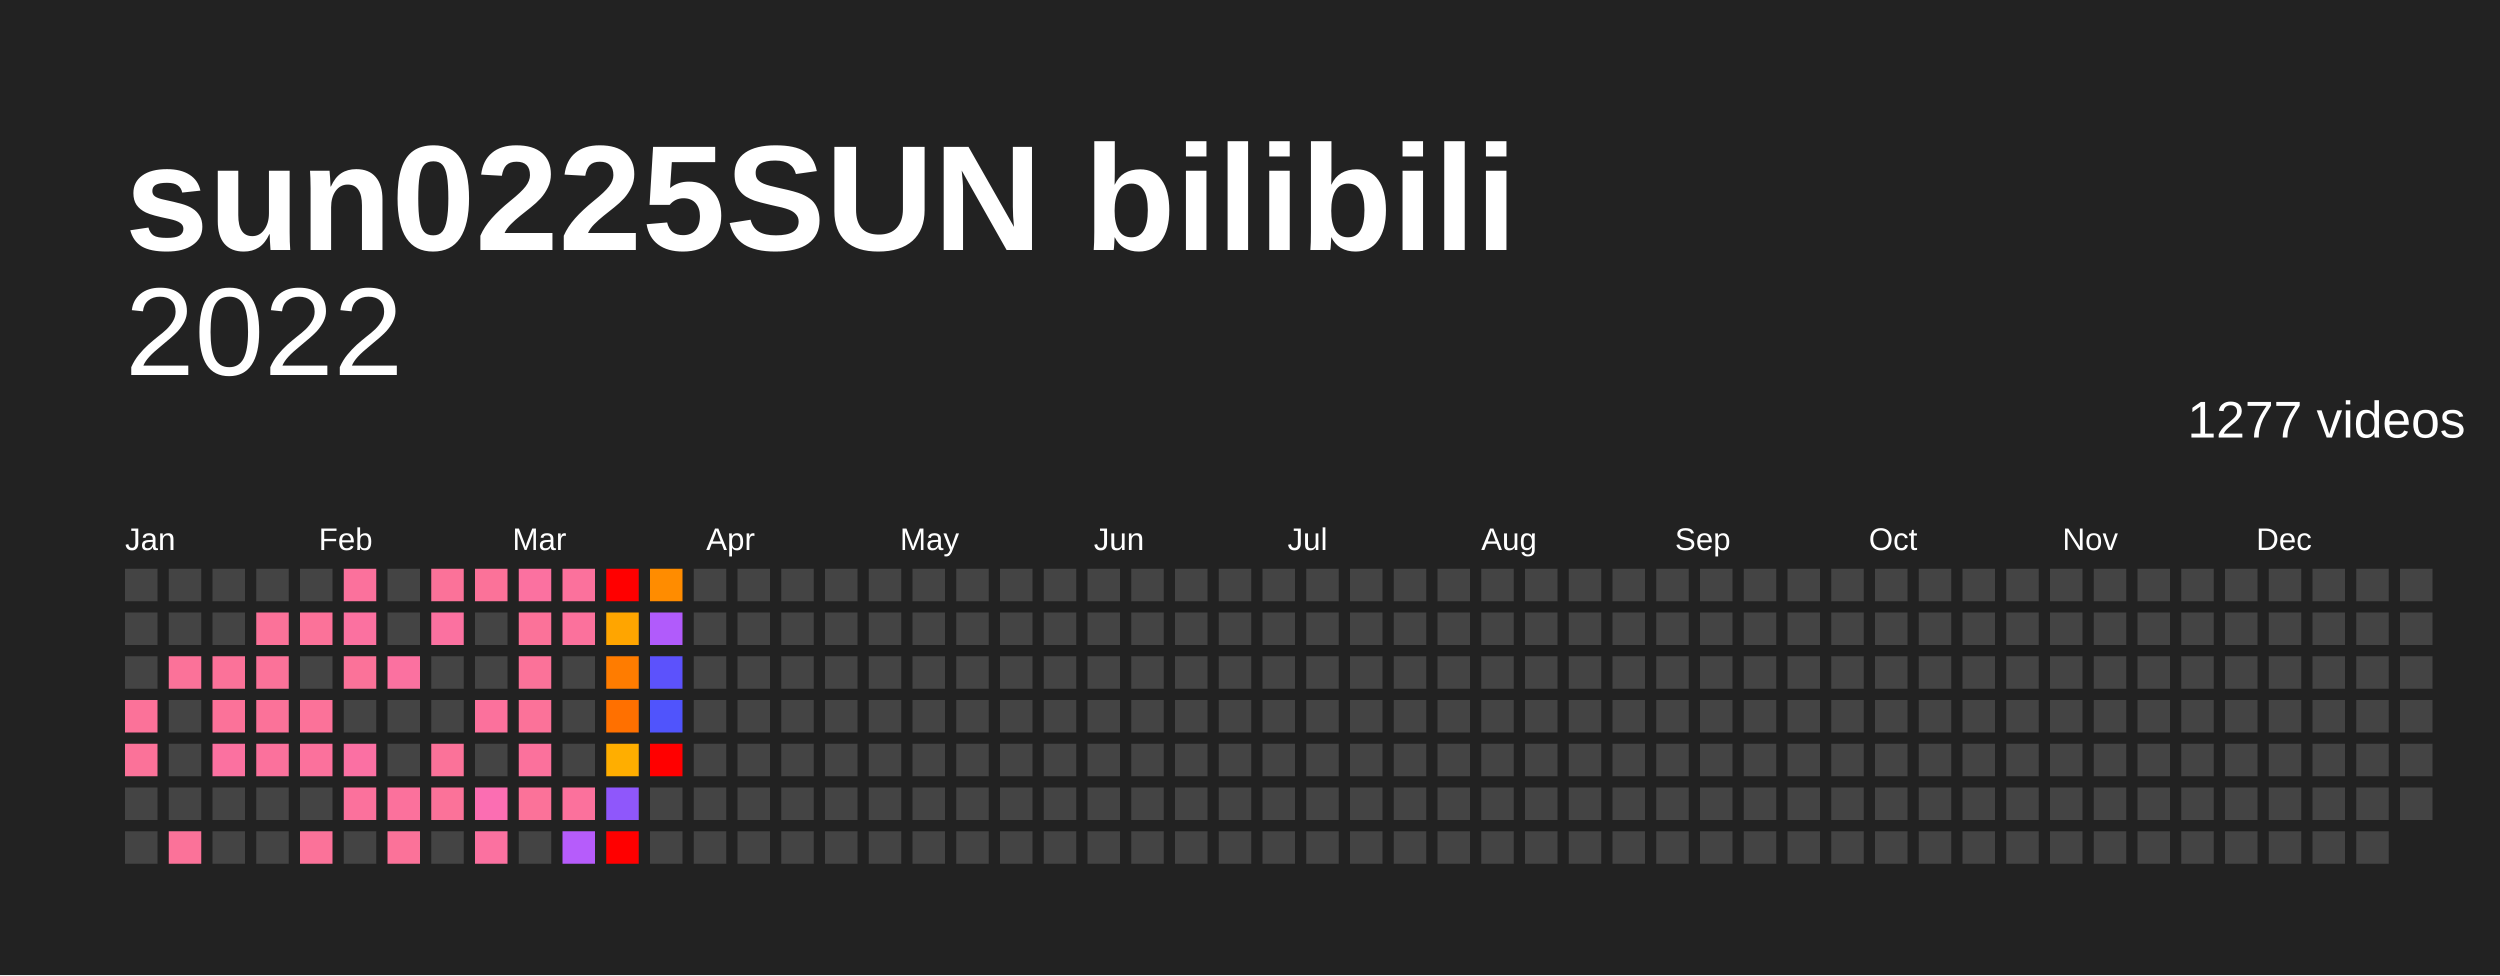
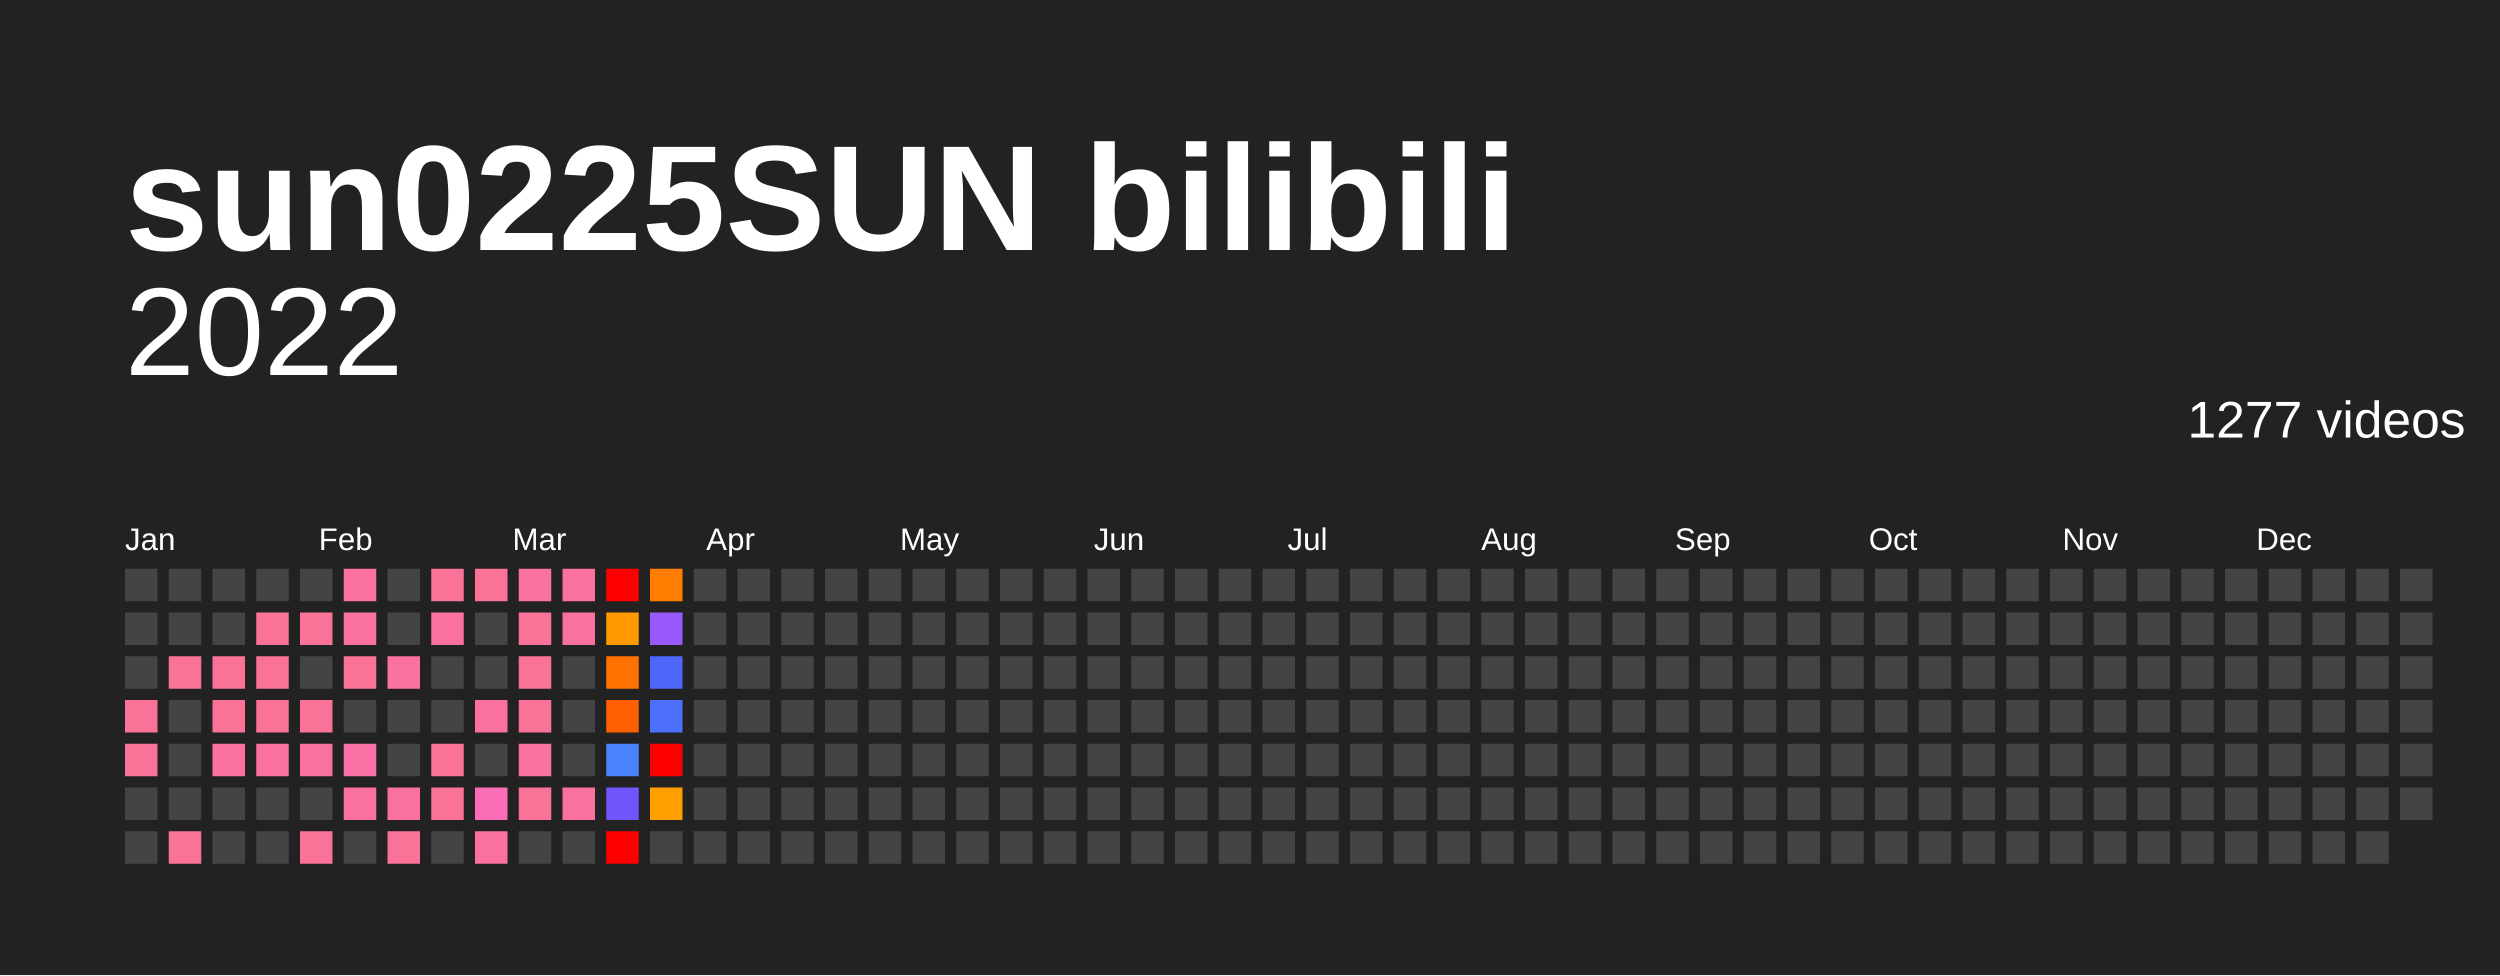
<svg xmlns="http://www.w3.org/2000/svg" baseProfile="full" height="78mm" version="1.1" viewBox="0,0,200,78" width="200mm">
  <defs />
  <rect fill="#222222" height="78" width="200" x="0" y="0" />
  <text fill="#FFFFFF" style="font-size:12px; font-family:Arial; font-weight:bold;" x="10" y="20">sun0225SUN bilibili</text>
  <text alignment-baseline="hanging" fill="#FFFFFF" style="font-size:10.0px; font-family:Arial;" x="10" y="30">2022</text>
  <text alignment-baseline="hanging" fill="#FFFFFF" style="font-size:4.125px; font-family:Arial;" x="175" y="35">1277 videos</text>
  <text fill="#FFFFFF" style="font-size:2.5px; font-family:Arial" x="10.0" y="44">Jan</text>
  <text fill="#FFFFFF" style="font-size:2.5px; font-family:Arial" x="25.5" y="44">Feb</text>
  <text fill="#FFFFFF" style="font-size:2.5px; font-family:Arial" x="41.0" y="44">Mar</text>
  <text fill="#FFFFFF" style="font-size:2.5px; font-family:Arial" x="56.5" y="44">Apr</text>
  <text fill="#FFFFFF" style="font-size:2.5px; font-family:Arial" x="72.0" y="44">May</text>
  <text fill="#FFFFFF" style="font-size:2.5px; font-family:Arial" x="87.5" y="44">Jun</text>
  <text fill="#FFFFFF" style="font-size:2.5px; font-family:Arial" x="103.0" y="44">Jul</text>
  <text fill="#FFFFFF" style="font-size:2.5px; font-family:Arial" x="118.5" y="44">Aug</text>
  <text fill="#FFFFFF" style="font-size:2.5px; font-family:Arial" x="134.0" y="44">Sep</text>
  <text fill="#FFFFFF" style="font-size:2.5px; font-family:Arial" x="149.5" y="44">Oct</text>
  <text fill="#FFFFFF" style="font-size:2.5px; font-family:Arial" x="165.0" y="44">Nov</text>
  <text fill="#FFFFFF" style="font-size:2.5px; font-family:Arial" x="180.5" y="44">Dec</text>
  <rect fill="#444444" height="2.6" width="2.6" x="10.0" y="45.5" />
  <rect fill="#444444" height="2.6" width="2.6" x="10.0" y="49.0" />
  <rect fill="#444444" height="2.6" width="2.6" x="10.0" y="52.5" />
  <rect fill="#fb7299" height="2.6" width="2.6" x="10.0" y="56.0" />
  <rect fill="#fb7299" height="2.6" width="2.6" x="10.0" y="59.5" />
  <rect fill="#444444" height="2.6" width="2.6" x="10.0" y="63.0" />
  <rect fill="#444444" height="2.6" width="2.6" x="10.0" y="66.5" />
  <rect fill="#444444" height="2.6" width="2.6" x="13.5" y="45.5" />
  <rect fill="#444444" height="2.6" width="2.6" x="13.5" y="49.0" />
  <rect fill="#fb7299" height="2.6" width="2.6" x="13.5" y="52.5" />
  <rect fill="#444444" height="2.6" width="2.6" x="13.5" y="56.0" />
  <rect fill="#444444" height="2.6" width="2.6" x="13.5" y="59.5" />
  <rect fill="#444444" height="2.6" width="2.6" x="13.5" y="63.0" />
  <rect fill="#fb7299" height="2.6" width="2.6" x="13.5" y="66.5" />
  <rect fill="#444444" height="2.6" width="2.6" x="17.0" y="45.5" />
  <rect fill="#444444" height="2.6" width="2.6" x="17.0" y="49.0" />
  <rect fill="#fb7299" height="2.6" width="2.6" x="17.0" y="52.5" />
  <rect fill="#fb7299" height="2.6" width="2.6" x="17.0" y="56.0" />
-   <rect fill="#fb71a0" height="2.6" width="2.6" x="17.0" y="59.5" />
+   <rect fill="#fb71a1" height="2.6" width="2.6" x="17.0" y="59.5" />
  <rect fill="#444444" height="2.6" width="2.6" x="17.0" y="63.0" />
  <rect fill="#444444" height="2.6" width="2.6" x="17.0" y="66.5" />
  <rect fill="#444444" height="2.6" width="2.6" x="20.5" y="45.5" />
  <rect fill="#fb7299" height="2.6" width="2.6" x="20.5" y="49.0" />
  <rect fill="#fb7299" height="2.6" width="2.6" x="20.5" y="52.5" />
  <rect fill="#fb7299" height="2.6" width="2.6" x="20.5" y="56.0" />
-   <rect fill="#fb719c" height="2.6" width="2.6" x="20.5" y="59.5" />
+   <rect fill="#fb719d" height="2.6" width="2.6" x="20.5" y="59.5" />
  <rect fill="#444444" height="2.6" width="2.6" x="20.5" y="63.0" />
  <rect fill="#444444" height="2.6" width="2.6" x="20.5" y="66.5" />
  <rect fill="#444444" height="2.6" width="2.6" x="24.0" y="45.5" />
  <rect fill="#fb7299" height="2.6" width="2.6" x="24.0" y="49.0" />
  <rect fill="#444444" height="2.6" width="2.6" x="24.0" y="52.5" />
  <rect fill="#fb7299" height="2.6" width="2.6" x="24.0" y="56.0" />
-   <rect fill="#fb719c" height="2.6" width="2.6" x="24.0" y="59.5" />
+   <rect fill="#fb719d" height="2.6" width="2.6" x="24.0" y="59.5" />
  <rect fill="#444444" height="2.6" width="2.6" x="24.0" y="63.0" />
  <rect fill="#fb7299" height="2.6" width="2.6" x="24.0" y="66.5" />
-   <rect fill="#fb719c" height="2.6" width="2.6" x="27.5" y="45.5" />
-   <rect fill="#fb71a0" height="2.6" width="2.6" x="27.5" y="49.0" />
+   <rect fill="#fb719d" height="2.6" width="2.6" x="27.5" y="45.5" />
+   <rect fill="#fb71a1" height="2.6" width="2.6" x="27.5" y="49.0" />
  <rect fill="#fb7299" height="2.6" width="2.6" x="27.5" y="52.5" />
  <rect fill="#444444" height="2.6" width="2.6" x="27.5" y="56.0" />
-   <rect fill="#fb70a3" height="2.6" width="2.6" x="27.5" y="59.5" />
-   <rect fill="#fb719c" height="2.6" width="2.6" x="27.5" y="63.0" />
+   <rect fill="#fb70a5" height="2.6" width="2.6" x="27.5" y="59.5" />
+   <rect fill="#fb719d" height="2.6" width="2.6" x="27.5" y="63.0" />
  <rect fill="#444444" height="2.6" width="2.6" x="27.5" y="66.5" />
  <rect fill="#444444" height="2.6" width="2.6" x="31.0" y="45.5" />
  <rect fill="#444444" height="2.6" width="2.6" x="31.0" y="49.0" />
-   <rect fill="#fb71a0" height="2.6" width="2.6" x="31.0" y="52.5" />
+   <rect fill="#fb71a1" height="2.6" width="2.6" x="31.0" y="52.5" />
  <rect fill="#444444" height="2.6" width="2.6" x="31.0" y="56.0" />
  <rect fill="#444444" height="2.6" width="2.6" x="31.0" y="59.5" />
-   <rect fill="#fb719c" height="2.6" width="2.6" x="31.0" y="63.0" />
+   <rect fill="#fb719d" height="2.6" width="2.6" x="31.0" y="63.0" />
  <rect fill="#fb7299" height="2.6" width="2.6" x="31.0" y="66.5" />
  <rect fill="#fb7299" height="2.6" width="2.6" x="34.5" y="45.5" />
-   <rect fill="#fb71a0" height="2.6" width="2.6" x="34.5" y="49.0" />
+   <rect fill="#fb71a1" height="2.6" width="2.6" x="34.5" y="49.0" />
  <rect fill="#444444" height="2.6" width="2.6" x="34.5" y="52.5" />
  <rect fill="#444444" height="2.6" width="2.6" x="34.5" y="56.0" />
  <rect fill="#fb7299" height="2.6" width="2.6" x="34.5" y="59.5" />
  <rect fill="#fb7299" height="2.6" width="2.6" x="34.5" y="63.0" />
  <rect fill="#444444" height="2.6" width="2.6" x="34.5" y="66.5" />
  <rect fill="#fb7299" height="2.6" width="2.6" x="38.0" y="45.5" />
  <rect fill="#444444" height="2.6" width="2.6" x="38.0" y="49.0" />
  <rect fill="#444444" height="2.6" width="2.6" x="38.0" y="52.5" />
-   <rect fill="#fb719c" height="2.6" width="2.6" x="38.0" y="56.0" />
+   <rect fill="#fb719d" height="2.6" width="2.6" x="38.0" y="56.0" />
  <rect fill="#444444" height="2.6" width="2.6" x="38.0" y="59.5" />
-   <rect fill="#fb6eb2" height="2.6" width="2.6" x="38.0" y="63.0" />
-   <rect fill="#fb71a0" height="2.6" width="2.6" x="38.0" y="66.5" />
-   <rect fill="#fb71a0" height="2.6" width="2.6" x="41.5" y="45.5" />
+   <rect fill="#fb6eb5" height="2.6" width="2.6" x="38.0" y="63.0" />
+   <rect fill="#fb71a1" height="2.6" width="2.6" x="38.0" y="66.5" />
+   <rect fill="#fb71a1" height="2.6" width="2.6" x="41.5" y="45.5" />
  <rect fill="#fb7299" height="2.6" width="2.6" x="41.5" y="49.0" />
  <rect fill="#fb7299" height="2.6" width="2.6" x="41.5" y="52.5" />
  <rect fill="#fb7299" height="2.6" width="2.6" x="41.5" y="56.0" />
-   <rect fill="#fb719c" height="2.6" width="2.6" x="41.5" y="59.5" />
+   <rect fill="#fb719d" height="2.6" width="2.6" x="41.5" y="59.5" />
  <rect fill="#fb7299" height="2.6" width="2.6" x="41.5" y="63.0" />
  <rect fill="#444444" height="2.6" width="2.6" x="41.5" y="66.5" />
-   <rect fill="#fb719c" height="2.6" width="2.6" x="45.0" y="45.5" />
-   <rect fill="#fb719c" height="2.6" width="2.6" x="45.0" y="49.0" />
+   <rect fill="#fb719d" height="2.6" width="2.6" x="45.0" y="45.5" />
+   <rect fill="#fb719d" height="2.6" width="2.6" x="45.0" y="49.0" />
  <rect fill="#444444" height="2.6" width="2.6" x="45.0" y="52.5" />
  <rect fill="#444444" height="2.6" width="2.6" x="45.0" y="56.0" />
  <rect fill="#444444" height="2.6" width="2.6" x="45.0" y="59.5" />
-   <rect fill="#fb719c" height="2.6" width="2.6" x="45.0" y="63.0" />
-   <rect fill="#b65cfb" height="2.6" width="2.6" x="45.0" y="66.5" />
+   <rect fill="#fb719d" height="2.6" width="2.6" x="45.0" y="63.0" />
+   <rect fill="#444444" height="2.6" width="2.6" x="45.0" y="66.5" />
  <rect fill="red" height="2.6" width="2.6" x="48.5" y="45.5" />
-   <rect fill="#ffa500" height="2.6" width="2.6" x="48.5" y="49.0" />
-   <rect fill="#ff7c00" height="2.6" width="2.6" x="48.5" y="52.5" />
-   <rect fill="#ff7000" height="2.6" width="2.6" x="48.5" y="56.0" />
-   <rect fill="#ffae00" height="2.6" width="2.6" x="48.5" y="59.5" />
-   <rect fill="#8f57fb" height="2.6" width="2.6" x="48.5" y="63.0" />
+   <rect fill="#ff9a00" height="2.6" width="2.6" x="48.5" y="49.0" />
+   <rect fill="#ff7100" height="2.6" width="2.6" x="48.5" y="52.5" />
+   <rect fill="#ff5f00" height="2.6" width="2.6" x="48.5" y="56.0" />
+   <rect fill="#4a84fc" height="2.6" width="2.6" x="48.5" y="59.5" />
+   <rect fill="#7154fb" height="2.6" width="2.6" x="48.5" y="63.0" />
  <rect fill="red" height="2.6" width="2.6" x="48.5" y="66.5" />
-   <rect fill="#ff8c00" height="2.6" width="2.6" x="52.0" y="45.5" />
-   <rect fill="#b15bfb" height="2.6" width="2.6" x="52.0" y="49.0" />
-   <rect fill="#5c52fc" height="2.6" width="2.6" x="52.0" y="52.5" />
-   <rect fill="#5054fc" height="2.6" width="2.6" x="52.0" y="56.0" />
+   <rect fill="#ff7e00" height="2.6" width="2.6" x="52.0" y="45.5" />
+   <rect fill="#9958fb" height="2.6" width="2.6" x="52.0" y="49.0" />
+   <rect fill="#4e66fc" height="2.6" width="2.6" x="52.0" y="52.5" />
+   <rect fill="#4c70fc" height="2.6" width="2.6" x="52.0" y="56.0" />
  <rect fill="red" height="2.6" width="2.6" x="52.0" y="59.5" />
-   <rect fill="#444444" height="2.6" width="2.6" x="52.0" y="63.0" />
+   <rect fill="#ffa000" height="2.6" width="2.6" x="52.0" y="63.0" />
  <rect fill="#444444" height="2.6" width="2.6" x="52.0" y="66.5" />
  <rect fill="#444444" height="2.6" width="2.6" x="55.5" y="45.5" />
  <rect fill="#444444" height="2.6" width="2.6" x="55.5" y="49.0" />
  <rect fill="#444444" height="2.6" width="2.6" x="55.5" y="52.5" />
  <rect fill="#444444" height="2.6" width="2.6" x="55.5" y="56.0" />
  <rect fill="#444444" height="2.6" width="2.6" x="55.5" y="59.5" />
  <rect fill="#444444" height="2.6" width="2.6" x="55.5" y="63.0" />
  <rect fill="#444444" height="2.6" width="2.6" x="55.5" y="66.5" />
  <rect fill="#444444" height="2.6" width="2.6" x="59.0" y="45.5" />
  <rect fill="#444444" height="2.6" width="2.6" x="59.0" y="49.0" />
  <rect fill="#444444" height="2.6" width="2.6" x="59.0" y="52.5" />
  <rect fill="#444444" height="2.6" width="2.6" x="59.0" y="56.0" />
  <rect fill="#444444" height="2.6" width="2.6" x="59.0" y="59.5" />
  <rect fill="#444444" height="2.6" width="2.6" x="59.0" y="63.0" />
  <rect fill="#444444" height="2.6" width="2.6" x="59.0" y="66.5" />
  <rect fill="#444444" height="2.6" width="2.6" x="62.5" y="45.5" />
  <rect fill="#444444" height="2.6" width="2.6" x="62.5" y="49.0" />
  <rect fill="#444444" height="2.6" width="2.6" x="62.5" y="52.5" />
  <rect fill="#444444" height="2.6" width="2.6" x="62.5" y="56.0" />
  <rect fill="#444444" height="2.6" width="2.6" x="62.5" y="59.5" />
  <rect fill="#444444" height="2.6" width="2.6" x="62.5" y="63.0" />
  <rect fill="#444444" height="2.6" width="2.6" x="62.5" y="66.5" />
  <rect fill="#444444" height="2.6" width="2.6" x="66.0" y="45.5" />
  <rect fill="#444444" height="2.6" width="2.6" x="66.0" y="49.0" />
  <rect fill="#444444" height="2.6" width="2.6" x="66.0" y="52.5" />
  <rect fill="#444444" height="2.6" width="2.6" x="66.0" y="56.0" />
  <rect fill="#444444" height="2.6" width="2.6" x="66.0" y="59.5" />
  <rect fill="#444444" height="2.6" width="2.6" x="66.0" y="63.0" />
  <rect fill="#444444" height="2.6" width="2.6" x="66.0" y="66.5" />
  <rect fill="#444444" height="2.6" width="2.6" x="69.5" y="45.5" />
  <rect fill="#444444" height="2.6" width="2.6" x="69.5" y="49.0" />
  <rect fill="#444444" height="2.6" width="2.6" x="69.5" y="52.5" />
  <rect fill="#444444" height="2.6" width="2.6" x="69.5" y="56.0" />
  <rect fill="#444444" height="2.6" width="2.6" x="69.5" y="59.5" />
  <rect fill="#444444" height="2.6" width="2.6" x="69.5" y="63.0" />
  <rect fill="#444444" height="2.6" width="2.6" x="69.5" y="66.5" />
  <rect fill="#444444" height="2.6" width="2.6" x="73.0" y="45.5" />
  <rect fill="#444444" height="2.6" width="2.6" x="73.0" y="49.0" />
  <rect fill="#444444" height="2.6" width="2.6" x="73.0" y="52.5" />
  <rect fill="#444444" height="2.6" width="2.6" x="73.0" y="56.0" />
  <rect fill="#444444" height="2.6" width="2.6" x="73.0" y="59.5" />
  <rect fill="#444444" height="2.6" width="2.6" x="73.0" y="63.0" />
  <rect fill="#444444" height="2.6" width="2.6" x="73.0" y="66.5" />
  <rect fill="#444444" height="2.6" width="2.6" x="76.5" y="45.5" />
  <rect fill="#444444" height="2.6" width="2.6" x="76.5" y="49.0" />
  <rect fill="#444444" height="2.6" width="2.6" x="76.5" y="52.5" />
  <rect fill="#444444" height="2.6" width="2.6" x="76.5" y="56.0" />
  <rect fill="#444444" height="2.6" width="2.6" x="76.5" y="59.5" />
  <rect fill="#444444" height="2.6" width="2.6" x="76.5" y="63.0" />
  <rect fill="#444444" height="2.6" width="2.6" x="76.5" y="66.5" />
  <rect fill="#444444" height="2.6" width="2.6" x="80.0" y="45.5" />
  <rect fill="#444444" height="2.6" width="2.6" x="80.0" y="49.0" />
  <rect fill="#444444" height="2.6" width="2.6" x="80.0" y="52.5" />
  <rect fill="#444444" height="2.6" width="2.6" x="80.0" y="56.0" />
  <rect fill="#444444" height="2.6" width="2.6" x="80.0" y="59.5" />
  <rect fill="#444444" height="2.6" width="2.6" x="80.0" y="63.0" />
  <rect fill="#444444" height="2.6" width="2.6" x="80.0" y="66.5" />
  <rect fill="#444444" height="2.6" width="2.6" x="83.5" y="45.5" />
  <rect fill="#444444" height="2.6" width="2.6" x="83.5" y="49.0" />
  <rect fill="#444444" height="2.6" width="2.6" x="83.5" y="52.5" />
  <rect fill="#444444" height="2.6" width="2.6" x="83.5" y="56.0" />
  <rect fill="#444444" height="2.6" width="2.6" x="83.5" y="59.5" />
  <rect fill="#444444" height="2.6" width="2.6" x="83.5" y="63.0" />
  <rect fill="#444444" height="2.6" width="2.6" x="83.5" y="66.5" />
  <rect fill="#444444" height="2.6" width="2.6" x="87.0" y="45.5" />
  <rect fill="#444444" height="2.6" width="2.6" x="87.0" y="49.0" />
  <rect fill="#444444" height="2.6" width="2.6" x="87.0" y="52.5" />
  <rect fill="#444444" height="2.6" width="2.6" x="87.0" y="56.0" />
  <rect fill="#444444" height="2.6" width="2.6" x="87.0" y="59.5" />
  <rect fill="#444444" height="2.6" width="2.6" x="87.0" y="63.0" />
  <rect fill="#444444" height="2.6" width="2.6" x="87.0" y="66.5" />
  <rect fill="#444444" height="2.6" width="2.6" x="90.5" y="45.5" />
  <rect fill="#444444" height="2.6" width="2.6" x="90.5" y="49.0" />
  <rect fill="#444444" height="2.6" width="2.6" x="90.5" y="52.5" />
  <rect fill="#444444" height="2.6" width="2.6" x="90.5" y="56.0" />
  <rect fill="#444444" height="2.6" width="2.6" x="90.5" y="59.5" />
  <rect fill="#444444" height="2.6" width="2.6" x="90.5" y="63.0" />
  <rect fill="#444444" height="2.6" width="2.6" x="90.5" y="66.5" />
  <rect fill="#444444" height="2.6" width="2.6" x="94.0" y="45.5" />
  <rect fill="#444444" height="2.6" width="2.6" x="94.0" y="49.0" />
  <rect fill="#444444" height="2.6" width="2.6" x="94.0" y="52.5" />
  <rect fill="#444444" height="2.6" width="2.6" x="94.0" y="56.0" />
  <rect fill="#444444" height="2.6" width="2.6" x="94.0" y="59.5" />
  <rect fill="#444444" height="2.6" width="2.6" x="94.0" y="63.0" />
  <rect fill="#444444" height="2.6" width="2.6" x="94.0" y="66.5" />
  <rect fill="#444444" height="2.6" width="2.6" x="97.5" y="45.5" />
  <rect fill="#444444" height="2.6" width="2.6" x="97.5" y="49.0" />
  <rect fill="#444444" height="2.6" width="2.6" x="97.5" y="52.5" />
  <rect fill="#444444" height="2.6" width="2.6" x="97.5" y="56.0" />
  <rect fill="#444444" height="2.6" width="2.6" x="97.5" y="59.5" />
  <rect fill="#444444" height="2.6" width="2.6" x="97.5" y="63.0" />
  <rect fill="#444444" height="2.6" width="2.6" x="97.5" y="66.5" />
  <rect fill="#444444" height="2.6" width="2.6" x="101.0" y="45.5" />
  <rect fill="#444444" height="2.6" width="2.6" x="101.0" y="49.0" />
  <rect fill="#444444" height="2.6" width="2.6" x="101.0" y="52.5" />
  <rect fill="#444444" height="2.6" width="2.6" x="101.0" y="56.0" />
  <rect fill="#444444" height="2.6" width="2.6" x="101.0" y="59.5" />
  <rect fill="#444444" height="2.6" width="2.6" x="101.0" y="63.0" />
  <rect fill="#444444" height="2.6" width="2.6" x="101.0" y="66.5" />
  <rect fill="#444444" height="2.6" width="2.6" x="104.5" y="45.5" />
  <rect fill="#444444" height="2.6" width="2.6" x="104.5" y="49.0" />
  <rect fill="#444444" height="2.6" width="2.6" x="104.5" y="52.5" />
  <rect fill="#444444" height="2.6" width="2.6" x="104.5" y="56.0" />
  <rect fill="#444444" height="2.6" width="2.6" x="104.5" y="59.5" />
  <rect fill="#444444" height="2.6" width="2.6" x="104.5" y="63.0" />
  <rect fill="#444444" height="2.6" width="2.6" x="104.5" y="66.5" />
  <rect fill="#444444" height="2.6" width="2.6" x="108.0" y="45.5" />
  <rect fill="#444444" height="2.6" width="2.6" x="108.0" y="49.0" />
  <rect fill="#444444" height="2.6" width="2.6" x="108.0" y="52.5" />
  <rect fill="#444444" height="2.6" width="2.6" x="108.0" y="56.0" />
  <rect fill="#444444" height="2.6" width="2.6" x="108.0" y="59.5" />
  <rect fill="#444444" height="2.6" width="2.6" x="108.0" y="63.0" />
  <rect fill="#444444" height="2.6" width="2.6" x="108.0" y="66.5" />
  <rect fill="#444444" height="2.6" width="2.6" x="111.5" y="45.5" />
  <rect fill="#444444" height="2.6" width="2.6" x="111.5" y="49.0" />
  <rect fill="#444444" height="2.6" width="2.6" x="111.5" y="52.5" />
  <rect fill="#444444" height="2.6" width="2.6" x="111.5" y="56.0" />
  <rect fill="#444444" height="2.6" width="2.6" x="111.5" y="59.5" />
  <rect fill="#444444" height="2.6" width="2.6" x="111.5" y="63.0" />
  <rect fill="#444444" height="2.6" width="2.6" x="111.5" y="66.5" />
  <rect fill="#444444" height="2.6" width="2.6" x="115.0" y="45.5" />
  <rect fill="#444444" height="2.6" width="2.6" x="115.0" y="49.0" />
  <rect fill="#444444" height="2.6" width="2.6" x="115.0" y="52.5" />
  <rect fill="#444444" height="2.6" width="2.6" x="115.0" y="56.0" />
  <rect fill="#444444" height="2.6" width="2.6" x="115.0" y="59.5" />
  <rect fill="#444444" height="2.6" width="2.6" x="115.0" y="63.0" />
  <rect fill="#444444" height="2.6" width="2.6" x="115.0" y="66.5" />
  <rect fill="#444444" height="2.6" width="2.6" x="118.5" y="45.5" />
  <rect fill="#444444" height="2.6" width="2.6" x="118.5" y="49.0" />
  <rect fill="#444444" height="2.6" width="2.6" x="118.5" y="52.5" />
  <rect fill="#444444" height="2.6" width="2.6" x="118.5" y="56.0" />
  <rect fill="#444444" height="2.6" width="2.6" x="118.5" y="59.5" />
  <rect fill="#444444" height="2.6" width="2.6" x="118.5" y="63.0" />
  <rect fill="#444444" height="2.6" width="2.6" x="118.5" y="66.5" />
  <rect fill="#444444" height="2.6" width="2.6" x="122.0" y="45.5" />
  <rect fill="#444444" height="2.6" width="2.6" x="122.0" y="49.0" />
  <rect fill="#444444" height="2.6" width="2.6" x="122.0" y="52.5" />
  <rect fill="#444444" height="2.6" width="2.6" x="122.0" y="56.0" />
  <rect fill="#444444" height="2.6" width="2.6" x="122.0" y="59.5" />
  <rect fill="#444444" height="2.6" width="2.6" x="122.0" y="63.0" />
  <rect fill="#444444" height="2.6" width="2.6" x="122.0" y="66.5" />
  <rect fill="#444444" height="2.6" width="2.6" x="125.5" y="45.5" />
  <rect fill="#444444" height="2.6" width="2.6" x="125.5" y="49.0" />
  <rect fill="#444444" height="2.6" width="2.6" x="125.5" y="52.5" />
  <rect fill="#444444" height="2.6" width="2.6" x="125.5" y="56.0" />
  <rect fill="#444444" height="2.6" width="2.6" x="125.5" y="59.5" />
  <rect fill="#444444" height="2.6" width="2.6" x="125.5" y="63.0" />
  <rect fill="#444444" height="2.6" width="2.6" x="125.5" y="66.5" />
  <rect fill="#444444" height="2.6" width="2.6" x="129.0" y="45.5" />
  <rect fill="#444444" height="2.6" width="2.6" x="129.0" y="49.0" />
  <rect fill="#444444" height="2.6" width="2.6" x="129.0" y="52.5" />
  <rect fill="#444444" height="2.6" width="2.6" x="129.0" y="56.0" />
  <rect fill="#444444" height="2.6" width="2.6" x="129.0" y="59.5" />
  <rect fill="#444444" height="2.6" width="2.6" x="129.0" y="63.0" />
  <rect fill="#444444" height="2.6" width="2.6" x="129.0" y="66.5" />
  <rect fill="#444444" height="2.6" width="2.6" x="132.5" y="45.5" />
  <rect fill="#444444" height="2.6" width="2.6" x="132.5" y="49.0" />
  <rect fill="#444444" height="2.6" width="2.6" x="132.5" y="52.5" />
  <rect fill="#444444" height="2.6" width="2.6" x="132.5" y="56.0" />
  <rect fill="#444444" height="2.6" width="2.6" x="132.5" y="59.5" />
  <rect fill="#444444" height="2.6" width="2.6" x="132.5" y="63.0" />
  <rect fill="#444444" height="2.6" width="2.6" x="132.5" y="66.5" />
  <rect fill="#444444" height="2.6" width="2.6" x="136.0" y="45.5" />
  <rect fill="#444444" height="2.6" width="2.6" x="136.0" y="49.0" />
  <rect fill="#444444" height="2.6" width="2.6" x="136.0" y="52.5" />
  <rect fill="#444444" height="2.6" width="2.6" x="136.0" y="56.0" />
  <rect fill="#444444" height="2.6" width="2.6" x="136.0" y="59.5" />
  <rect fill="#444444" height="2.6" width="2.6" x="136.0" y="63.0" />
  <rect fill="#444444" height="2.6" width="2.6" x="136.0" y="66.5" />
  <rect fill="#444444" height="2.6" width="2.6" x="139.5" y="45.5" />
  <rect fill="#444444" height="2.6" width="2.6" x="139.5" y="49.0" />
  <rect fill="#444444" height="2.6" width="2.6" x="139.5" y="52.5" />
  <rect fill="#444444" height="2.6" width="2.6" x="139.5" y="56.0" />
  <rect fill="#444444" height="2.6" width="2.6" x="139.5" y="59.5" />
  <rect fill="#444444" height="2.6" width="2.6" x="139.5" y="63.0" />
  <rect fill="#444444" height="2.6" width="2.6" x="139.5" y="66.5" />
  <rect fill="#444444" height="2.6" width="2.6" x="143.0" y="45.5" />
  <rect fill="#444444" height="2.6" width="2.6" x="143.0" y="49.0" />
  <rect fill="#444444" height="2.6" width="2.6" x="143.0" y="52.5" />
  <rect fill="#444444" height="2.6" width="2.6" x="143.0" y="56.0" />
  <rect fill="#444444" height="2.6" width="2.6" x="143.0" y="59.5" />
  <rect fill="#444444" height="2.6" width="2.6" x="143.0" y="63.0" />
  <rect fill="#444444" height="2.6" width="2.6" x="143.0" y="66.5" />
  <rect fill="#444444" height="2.6" width="2.6" x="146.5" y="45.5" />
  <rect fill="#444444" height="2.6" width="2.6" x="146.5" y="49.0" />
  <rect fill="#444444" height="2.6" width="2.6" x="146.5" y="52.5" />
  <rect fill="#444444" height="2.6" width="2.6" x="146.5" y="56.0" />
  <rect fill="#444444" height="2.6" width="2.6" x="146.5" y="59.5" />
  <rect fill="#444444" height="2.6" width="2.6" x="146.5" y="63.0" />
  <rect fill="#444444" height="2.6" width="2.6" x="146.5" y="66.5" />
  <rect fill="#444444" height="2.6" width="2.6" x="150.0" y="45.5" />
  <rect fill="#444444" height="2.6" width="2.6" x="150.0" y="49.0" />
  <rect fill="#444444" height="2.6" width="2.6" x="150.0" y="52.5" />
  <rect fill="#444444" height="2.6" width="2.6" x="150.0" y="56.0" />
  <rect fill="#444444" height="2.6" width="2.6" x="150.0" y="59.5" />
  <rect fill="#444444" height="2.6" width="2.6" x="150.0" y="63.0" />
  <rect fill="#444444" height="2.6" width="2.6" x="150.0" y="66.5" />
  <rect fill="#444444" height="2.6" width="2.6" x="153.5" y="45.5" />
  <rect fill="#444444" height="2.6" width="2.6" x="153.5" y="49.0" />
  <rect fill="#444444" height="2.6" width="2.6" x="153.5" y="52.5" />
  <rect fill="#444444" height="2.6" width="2.6" x="153.5" y="56.0" />
  <rect fill="#444444" height="2.6" width="2.6" x="153.5" y="59.5" />
  <rect fill="#444444" height="2.6" width="2.6" x="153.5" y="63.0" />
  <rect fill="#444444" height="2.6" width="2.6" x="153.5" y="66.5" />
  <rect fill="#444444" height="2.6" width="2.6" x="157.0" y="45.5" />
  <rect fill="#444444" height="2.6" width="2.6" x="157.0" y="49.0" />
  <rect fill="#444444" height="2.6" width="2.6" x="157.0" y="52.5" />
  <rect fill="#444444" height="2.6" width="2.6" x="157.0" y="56.0" />
  <rect fill="#444444" height="2.6" width="2.6" x="157.0" y="59.5" />
  <rect fill="#444444" height="2.6" width="2.6" x="157.0" y="63.0" />
  <rect fill="#444444" height="2.6" width="2.6" x="157.0" y="66.5" />
  <rect fill="#444444" height="2.6" width="2.6" x="160.5" y="45.5" />
  <rect fill="#444444" height="2.6" width="2.6" x="160.5" y="49.0" />
  <rect fill="#444444" height="2.6" width="2.6" x="160.5" y="52.5" />
  <rect fill="#444444" height="2.6" width="2.6" x="160.5" y="56.0" />
  <rect fill="#444444" height="2.6" width="2.6" x="160.5" y="59.5" />
  <rect fill="#444444" height="2.6" width="2.6" x="160.5" y="63.0" />
  <rect fill="#444444" height="2.6" width="2.6" x="160.5" y="66.5" />
  <rect fill="#444444" height="2.6" width="2.6" x="164.0" y="45.5" />
  <rect fill="#444444" height="2.6" width="2.6" x="164.0" y="49.0" />
  <rect fill="#444444" height="2.6" width="2.6" x="164.0" y="52.5" />
  <rect fill="#444444" height="2.6" width="2.6" x="164.0" y="56.0" />
  <rect fill="#444444" height="2.6" width="2.6" x="164.0" y="59.5" />
  <rect fill="#444444" height="2.6" width="2.6" x="164.0" y="63.0" />
  <rect fill="#444444" height="2.6" width="2.6" x="164.0" y="66.5" />
  <rect fill="#444444" height="2.6" width="2.6" x="167.5" y="45.5" />
  <rect fill="#444444" height="2.6" width="2.6" x="167.5" y="49.0" />
  <rect fill="#444444" height="2.6" width="2.6" x="167.5" y="52.5" />
  <rect fill="#444444" height="2.6" width="2.6" x="167.5" y="56.0" />
  <rect fill="#444444" height="2.6" width="2.6" x="167.5" y="59.5" />
  <rect fill="#444444" height="2.6" width="2.6" x="167.5" y="63.0" />
  <rect fill="#444444" height="2.6" width="2.6" x="167.5" y="66.5" />
  <rect fill="#444444" height="2.6" width="2.6" x="171.0" y="45.5" />
  <rect fill="#444444" height="2.6" width="2.6" x="171.0" y="49.0" />
  <rect fill="#444444" height="2.6" width="2.6" x="171.0" y="52.5" />
  <rect fill="#444444" height="2.6" width="2.6" x="171.0" y="56.0" />
  <rect fill="#444444" height="2.6" width="2.6" x="171.0" y="59.5" />
  <rect fill="#444444" height="2.6" width="2.6" x="171.0" y="63.0" />
  <rect fill="#444444" height="2.6" width="2.6" x="171.0" y="66.5" />
  <rect fill="#444444" height="2.6" width="2.6" x="174.5" y="45.5" />
  <rect fill="#444444" height="2.6" width="2.6" x="174.5" y="49.0" />
  <rect fill="#444444" height="2.6" width="2.6" x="174.5" y="52.5" />
  <rect fill="#444444" height="2.6" width="2.6" x="174.5" y="56.0" />
  <rect fill="#444444" height="2.6" width="2.6" x="174.5" y="59.5" />
  <rect fill="#444444" height="2.6" width="2.6" x="174.5" y="63.0" />
  <rect fill="#444444" height="2.6" width="2.6" x="174.5" y="66.5" />
  <rect fill="#444444" height="2.6" width="2.6" x="178.0" y="45.5" />
  <rect fill="#444444" height="2.6" width="2.6" x="178.0" y="49.0" />
  <rect fill="#444444" height="2.6" width="2.6" x="178.0" y="52.5" />
  <rect fill="#444444" height="2.6" width="2.6" x="178.0" y="56.0" />
  <rect fill="#444444" height="2.6" width="2.6" x="178.0" y="59.5" />
  <rect fill="#444444" height="2.6" width="2.6" x="178.0" y="63.0" />
  <rect fill="#444444" height="2.6" width="2.6" x="178.0" y="66.5" />
  <rect fill="#444444" height="2.6" width="2.6" x="181.5" y="45.5" />
  <rect fill="#444444" height="2.6" width="2.6" x="181.5" y="49.0" />
  <rect fill="#444444" height="2.6" width="2.6" x="181.5" y="52.5" />
  <rect fill="#444444" height="2.6" width="2.6" x="181.5" y="56.0" />
  <rect fill="#444444" height="2.6" width="2.6" x="181.5" y="59.5" />
  <rect fill="#444444" height="2.6" width="2.6" x="181.5" y="63.0" />
  <rect fill="#444444" height="2.6" width="2.6" x="181.5" y="66.5" />
  <rect fill="#444444" height="2.6" width="2.6" x="185.0" y="45.5" />
  <rect fill="#444444" height="2.6" width="2.6" x="185.0" y="49.0" />
  <rect fill="#444444" height="2.6" width="2.6" x="185.0" y="52.5" />
  <rect fill="#444444" height="2.6" width="2.6" x="185.0" y="56.0" />
  <rect fill="#444444" height="2.6" width="2.6" x="185.0" y="59.5" />
  <rect fill="#444444" height="2.6" width="2.6" x="185.0" y="63.0" />
  <rect fill="#444444" height="2.6" width="2.6" x="185.0" y="66.5" />
  <rect fill="#444444" height="2.6" width="2.6" x="188.5" y="45.5" />
  <rect fill="#444444" height="2.6" width="2.6" x="188.5" y="49.0" />
  <rect fill="#444444" height="2.6" width="2.6" x="188.5" y="52.5" />
  <rect fill="#444444" height="2.6" width="2.6" x="188.5" y="56.0" />
  <rect fill="#444444" height="2.6" width="2.6" x="188.5" y="59.5" />
  <rect fill="#444444" height="2.6" width="2.6" x="188.5" y="63.0" />
  <rect fill="#444444" height="2.6" width="2.6" x="188.5" y="66.5" />
  <rect fill="#444444" height="2.6" width="2.6" x="192.0" y="45.5" />
  <rect fill="#444444" height="2.6" width="2.6" x="192.0" y="49.0" />
  <rect fill="#444444" height="2.6" width="2.6" x="192.0" y="52.5" />
  <rect fill="#444444" height="2.6" width="2.6" x="192.0" y="56.0" />
  <rect fill="#444444" height="2.6" width="2.6" x="192.0" y="59.5" />
  <rect fill="#444444" height="2.6" width="2.6" x="192.0" y="63.0" />
</svg>
